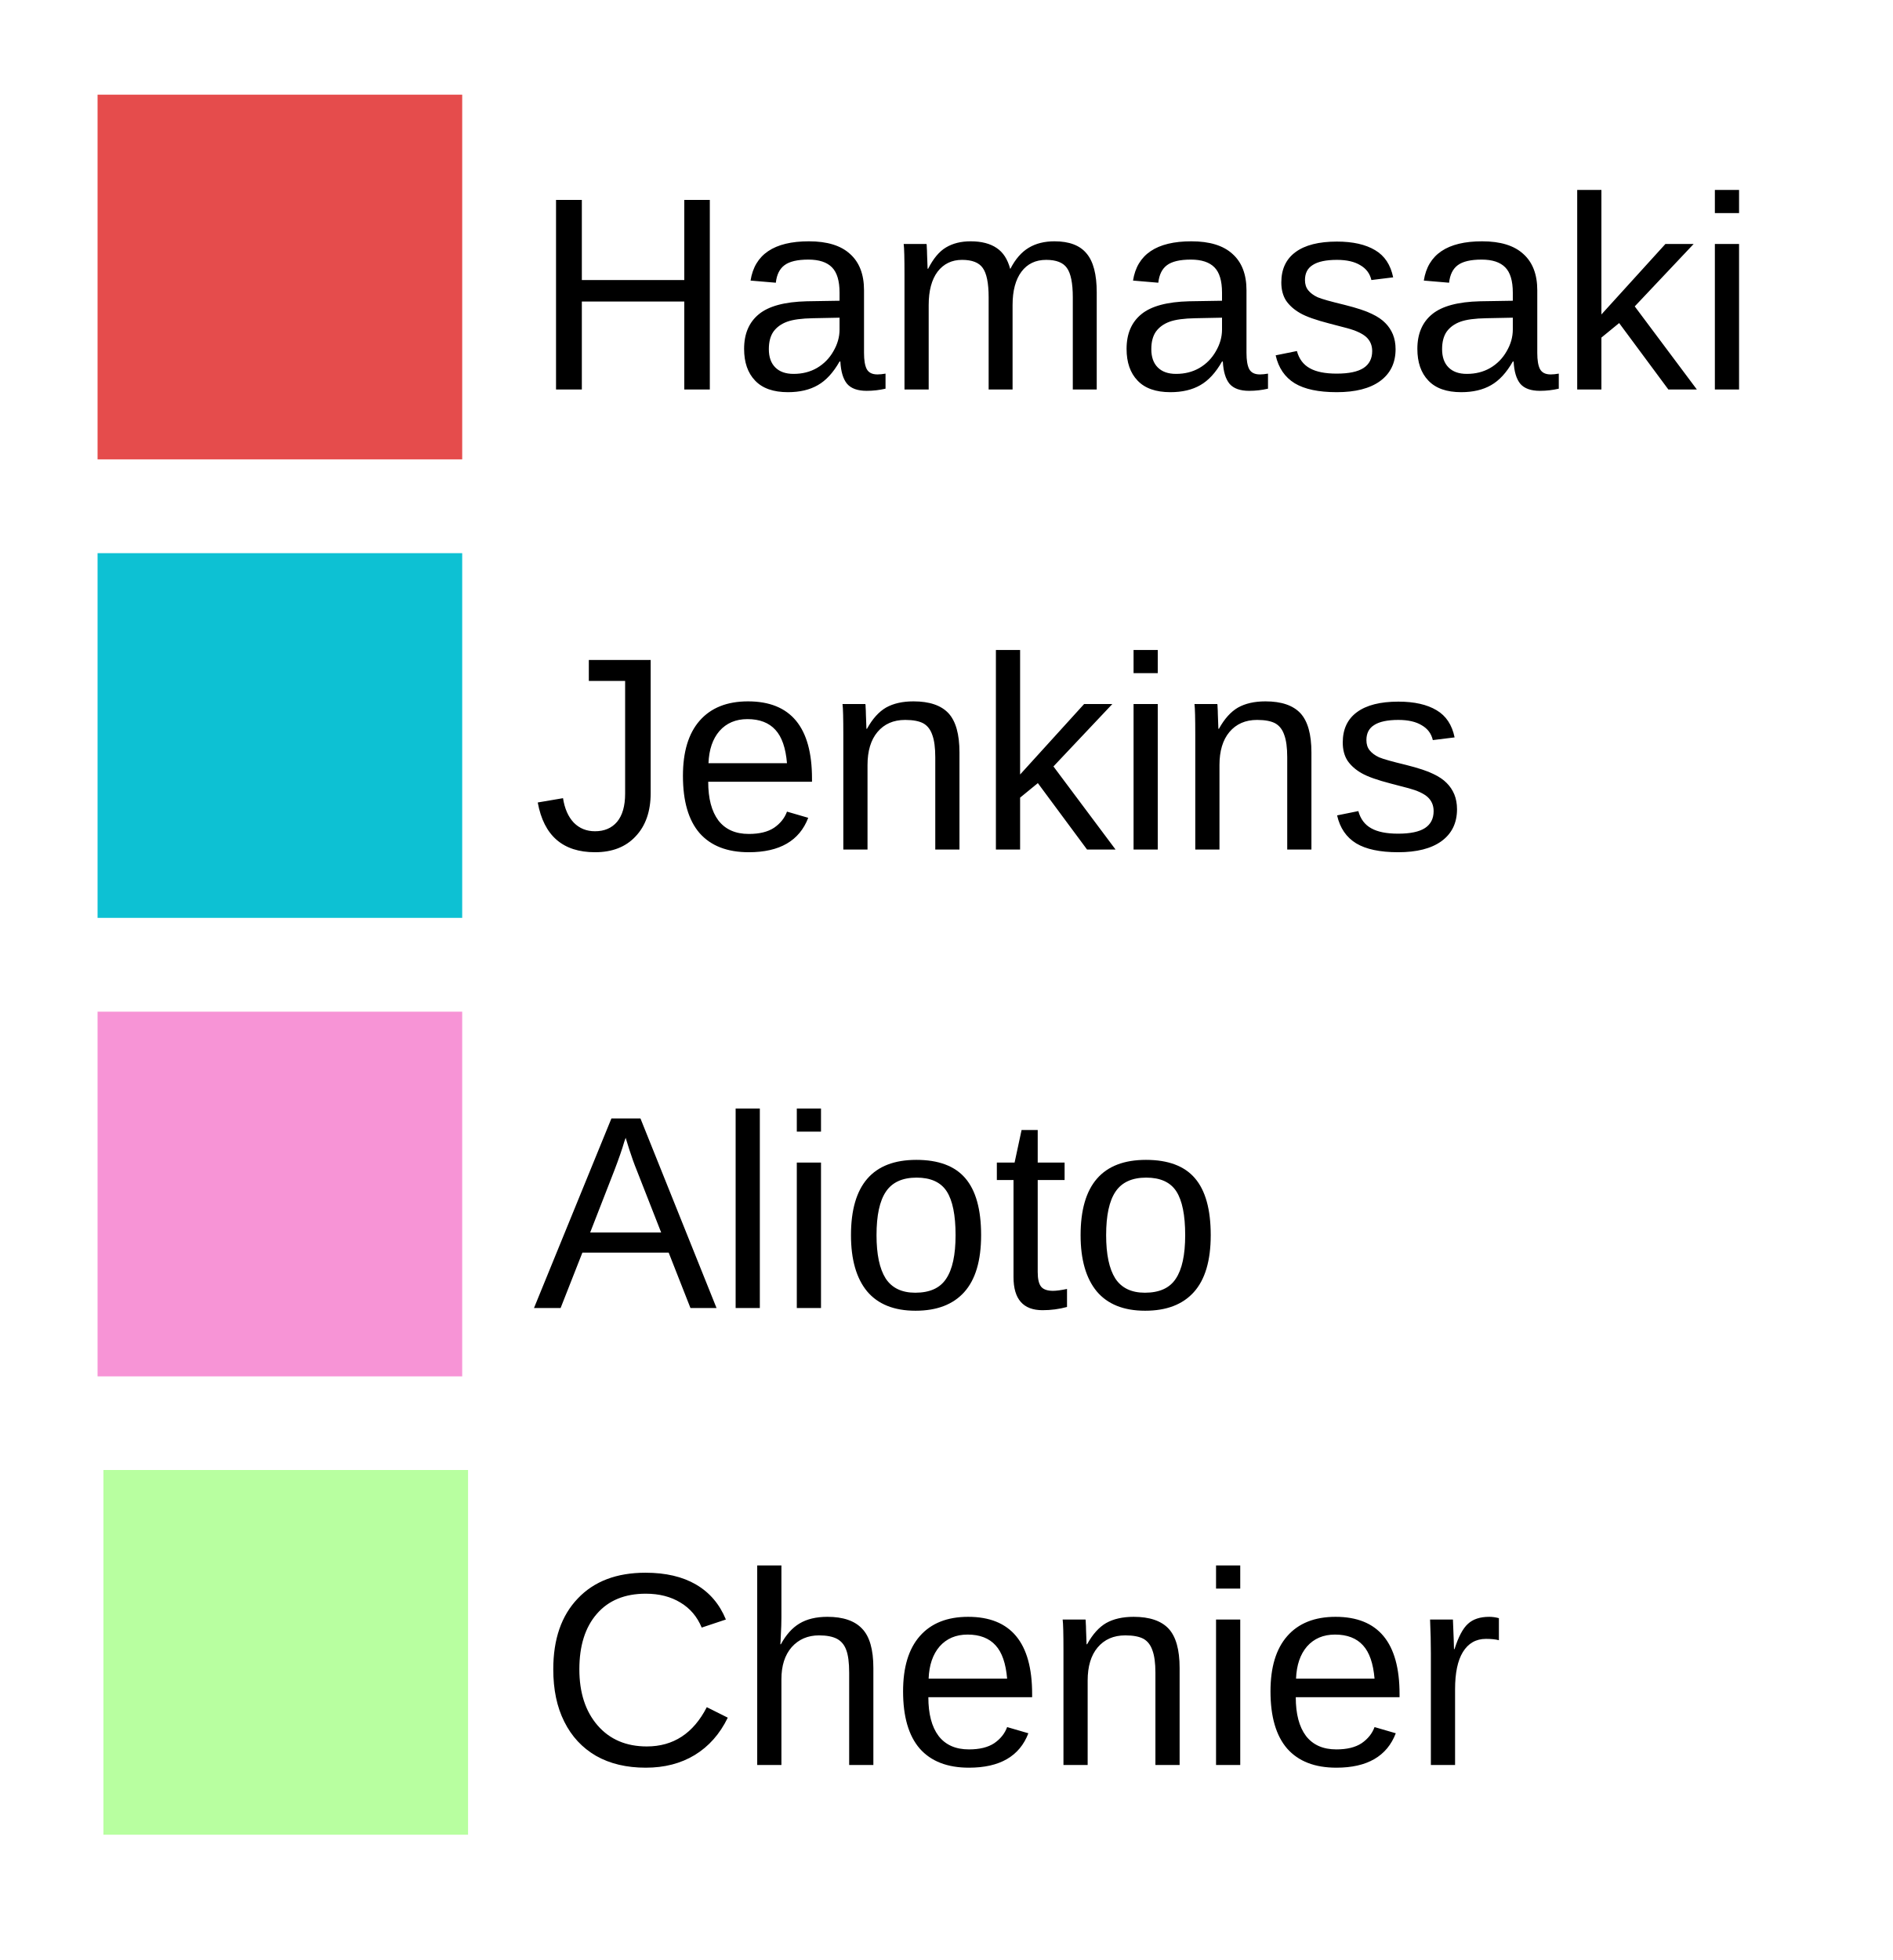
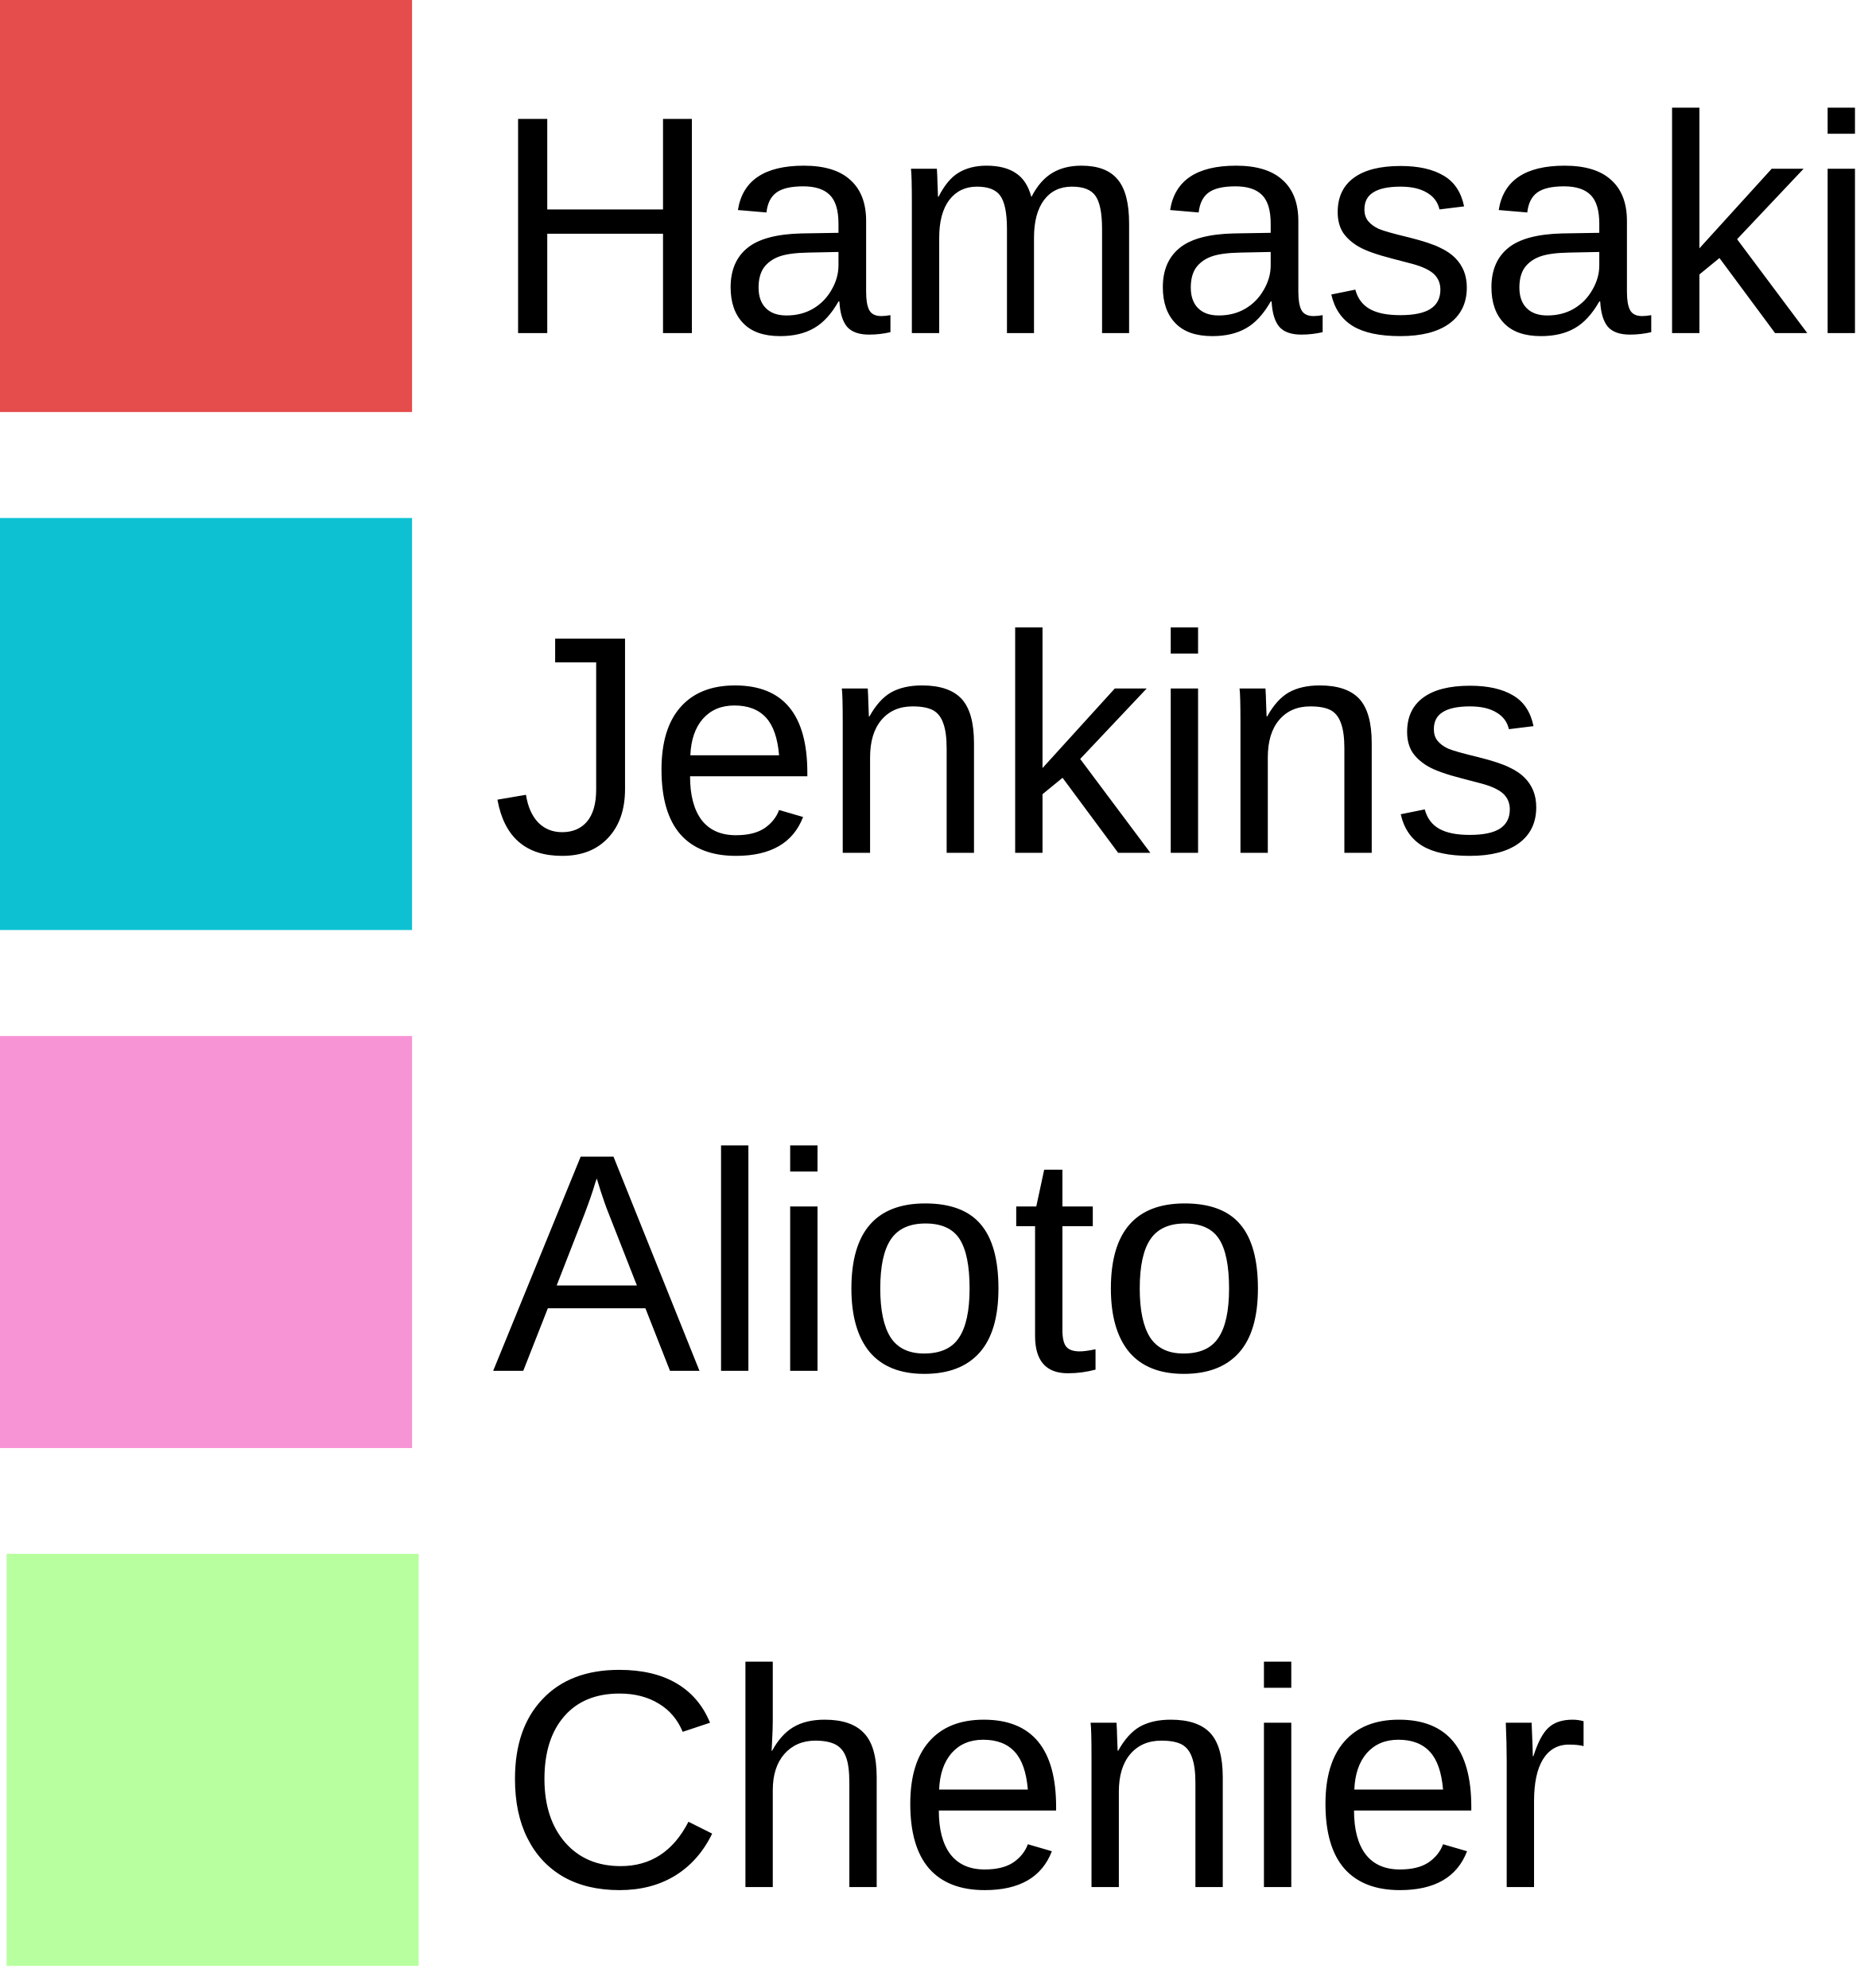
- <svg xmlns="http://www.w3.org/2000/svg" id="Layer_1" viewBox="0 0 110 113.88">
+ <svg xmlns="http://www.w3.org/2000/svg" id="Layer_1" width="96.46" height="102.24" viewBox="0 0 96.46 102.24">
  <defs>
    <style>.cls-1{fill:#b8ffa0;}.cls-2{fill:#0dc1d3;}.cls-3{fill:#f794d6;}.cls-4{font-family:ArialMT, Arial;font-size:16px;}.cls-5{fill:#e54c4c;}</style>
  </defs>
-   <rect class="cls-5" x="5.67" y="5.5" width="21.19" height="21.19" />
-   <rect class="cls-2" x="5.67" y="32.14" width="21.19" height="21.19" />
-   <text class="cls-4" transform="translate(31 49.36)">
+   <rect class="cls-5" width="21.19" height="21.19" />
+   <rect class="cls-2" y="26.64" width="21.19" height="21.19" />
+   <text class="cls-4" transform="translate(25.33 43.86)">
    <tspan x="0" y="0">Jenkins</tspan>
  </text>
-   <text class="cls-4" transform="translate(31 22.63)">
+   <text class="cls-4" transform="translate(25.33 17.13)">
    <tspan x="0" y="0">Hamasaki</tspan>
  </text>
-   <rect class="cls-1" x="6.01" y="85.41" width="21.19" height="21.19" />
-   <rect class="cls-3" x="5.67" y="58.78" width="21.19" height="21.19" />
-   <text class="cls-4" transform="translate(31 76)">
+   <rect class="cls-1" x=".34" y="79.91" width="21.19" height="21.19" />
+   <rect class="cls-3" y="53.28" width="21.19" height="21.19" />
+   <text class="cls-4" transform="translate(25.33 70.5)">
    <tspan x="0" y="0">Alioto</tspan>
  </text>
-   <text class="cls-4" transform="translate(31.34 102.55)">
+   <text class="cls-4" transform="translate(25.67 97.05)">
    <tspan x="0" y="0">Chenier</tspan>
  </text>
</svg>
